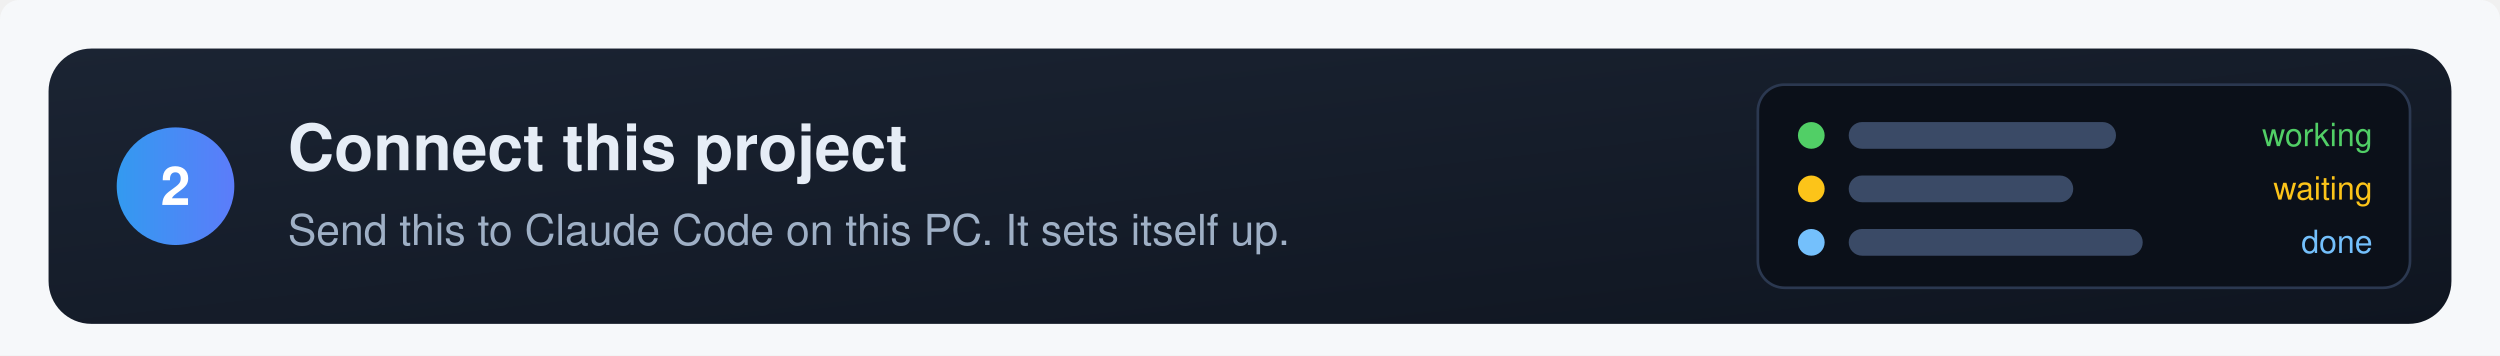
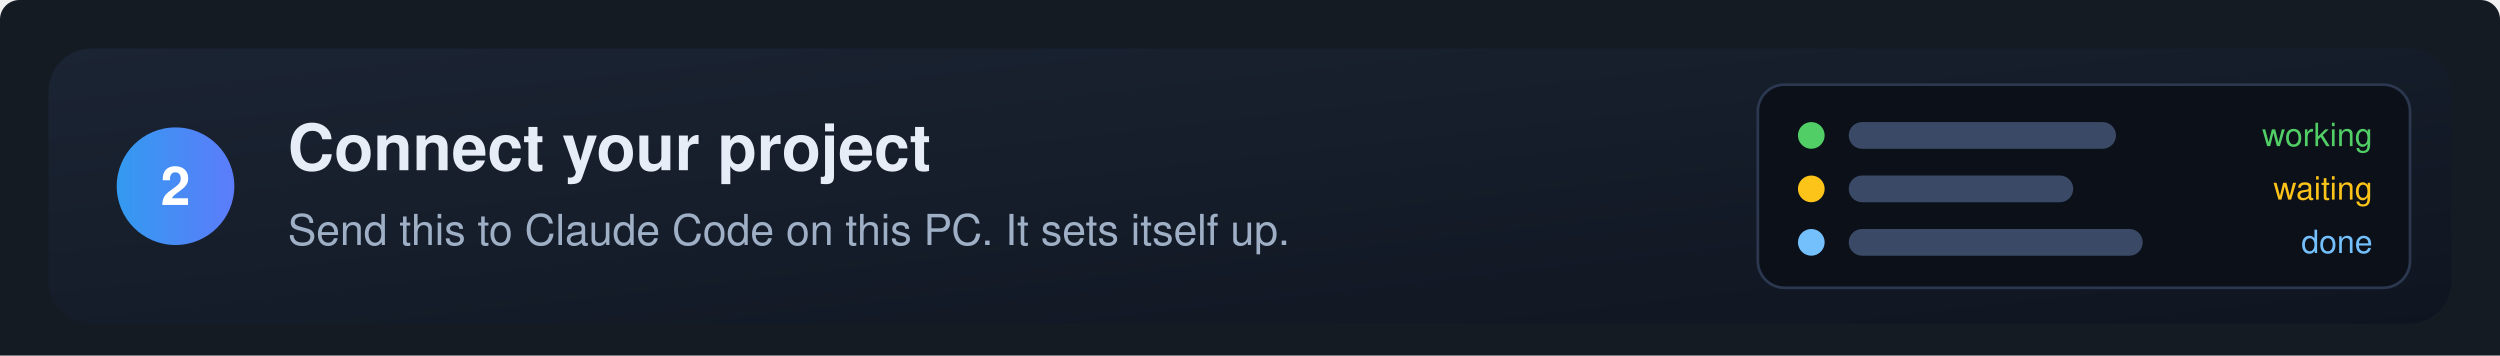
- <svg xmlns="http://www.w3.org/2000/svg" viewBox="0 0 900 128" width="900" height="128" role="img" aria-label="Step 2: Connect this project. Send this to Claude Code on this PC. It sets itself up.">
-   <path d="M0 128V7A7 7 0 0 1 7 0H893A7 7 0 0 1 900 7V128z" fill="#f6f8fa" />
+ <svg xmlns="http://www.w3.org/2000/svg" viewBox="0 0 900 128" width="900" height="128" role="img" aria-label="Step 2: Connect your project. Send this to Claude Code on this PC. It sets itself up.">
+   <path d="M0 128V7A7 7 0 0 1 7 0H893A7 7 0 0 1 900 7V128z" fill="#151b23" />
  <g transform="translate(17,17) scale(0.96222)">
    <defs>
      <linearGradient id="bg" x1="0" y1="0" x2="1" y2="1">
        <stop offset="0" stop-color="#1b2433" />
        <stop offset="1" stop-color="#0f1520" />
      </linearGradient>
      <linearGradient id="accent" x1="0" y1="0" x2="1" y2="0">
        <stop offset="0" stop-color="#339af0" />
        <stop offset="1" stop-color="#5c7cfa" />
      </linearGradient>
      <style>
      text{font-family:-apple-system,'Segoe UI',Helvetica,Arial,sans-serif;fill:#e6edf6}
      .m{font-family:'Cascadia Code',Consolas,Menlo,monospace;font-size:13px;fill:#8fd0ff}
    </style>
    </defs>
    <rect x=".5" y=".5" width="899" height="103" rx="16" fill="url(#bg)" />
    <circle cx="48" cy="52" r="22" fill="url(#accent)" />
    <text x="48" y="59" text-anchor="middle" style="font-size:20px;font-weight:700;fill:#fff">2</text>
-     <text x="90" y="46" style="font-size:24px;font-weight:700">Connect this project</text>
+     <text x="90" y="46" style="font-size:24px;font-weight:700">Connect your project</text>
    <text x="90" y="74" style="font-size:16px;fill:#9fb0c6">Send this to Claude Code on this PC. It sets itself up.</text>
    <rect x="640" y="14" width="244" height="76" rx="10" fill="#0b1019" stroke="#2b3850" />
    <circle cx="660" cy="33" r="5" fill="#51cf66" />
    <rect x="674" y="28" width="100" height="10" rx="5" fill="#3a4a66" />
    <text x="870" y="37" text-anchor="end" style="font-size:12px;fill:#51cf66">working</text>
    <circle cx="660" cy="53" r="5" fill="#fcc419" />
    <rect x="674" y="48" width="84" height="10" rx="5" fill="#3a4a66" />
    <text x="870" y="57" text-anchor="end" style="font-size:12px;fill:#fcc419">waiting</text>
    <circle cx="660" cy="73" r="5" fill="#74c0fc" />
    <rect x="674" y="68" width="110" height="10" rx="5" fill="#3a4a66" />
    <text x="870" y="77" text-anchor="end" style="font-size:12px;fill:#74c0fc">done</text>
  </g>
</svg>
